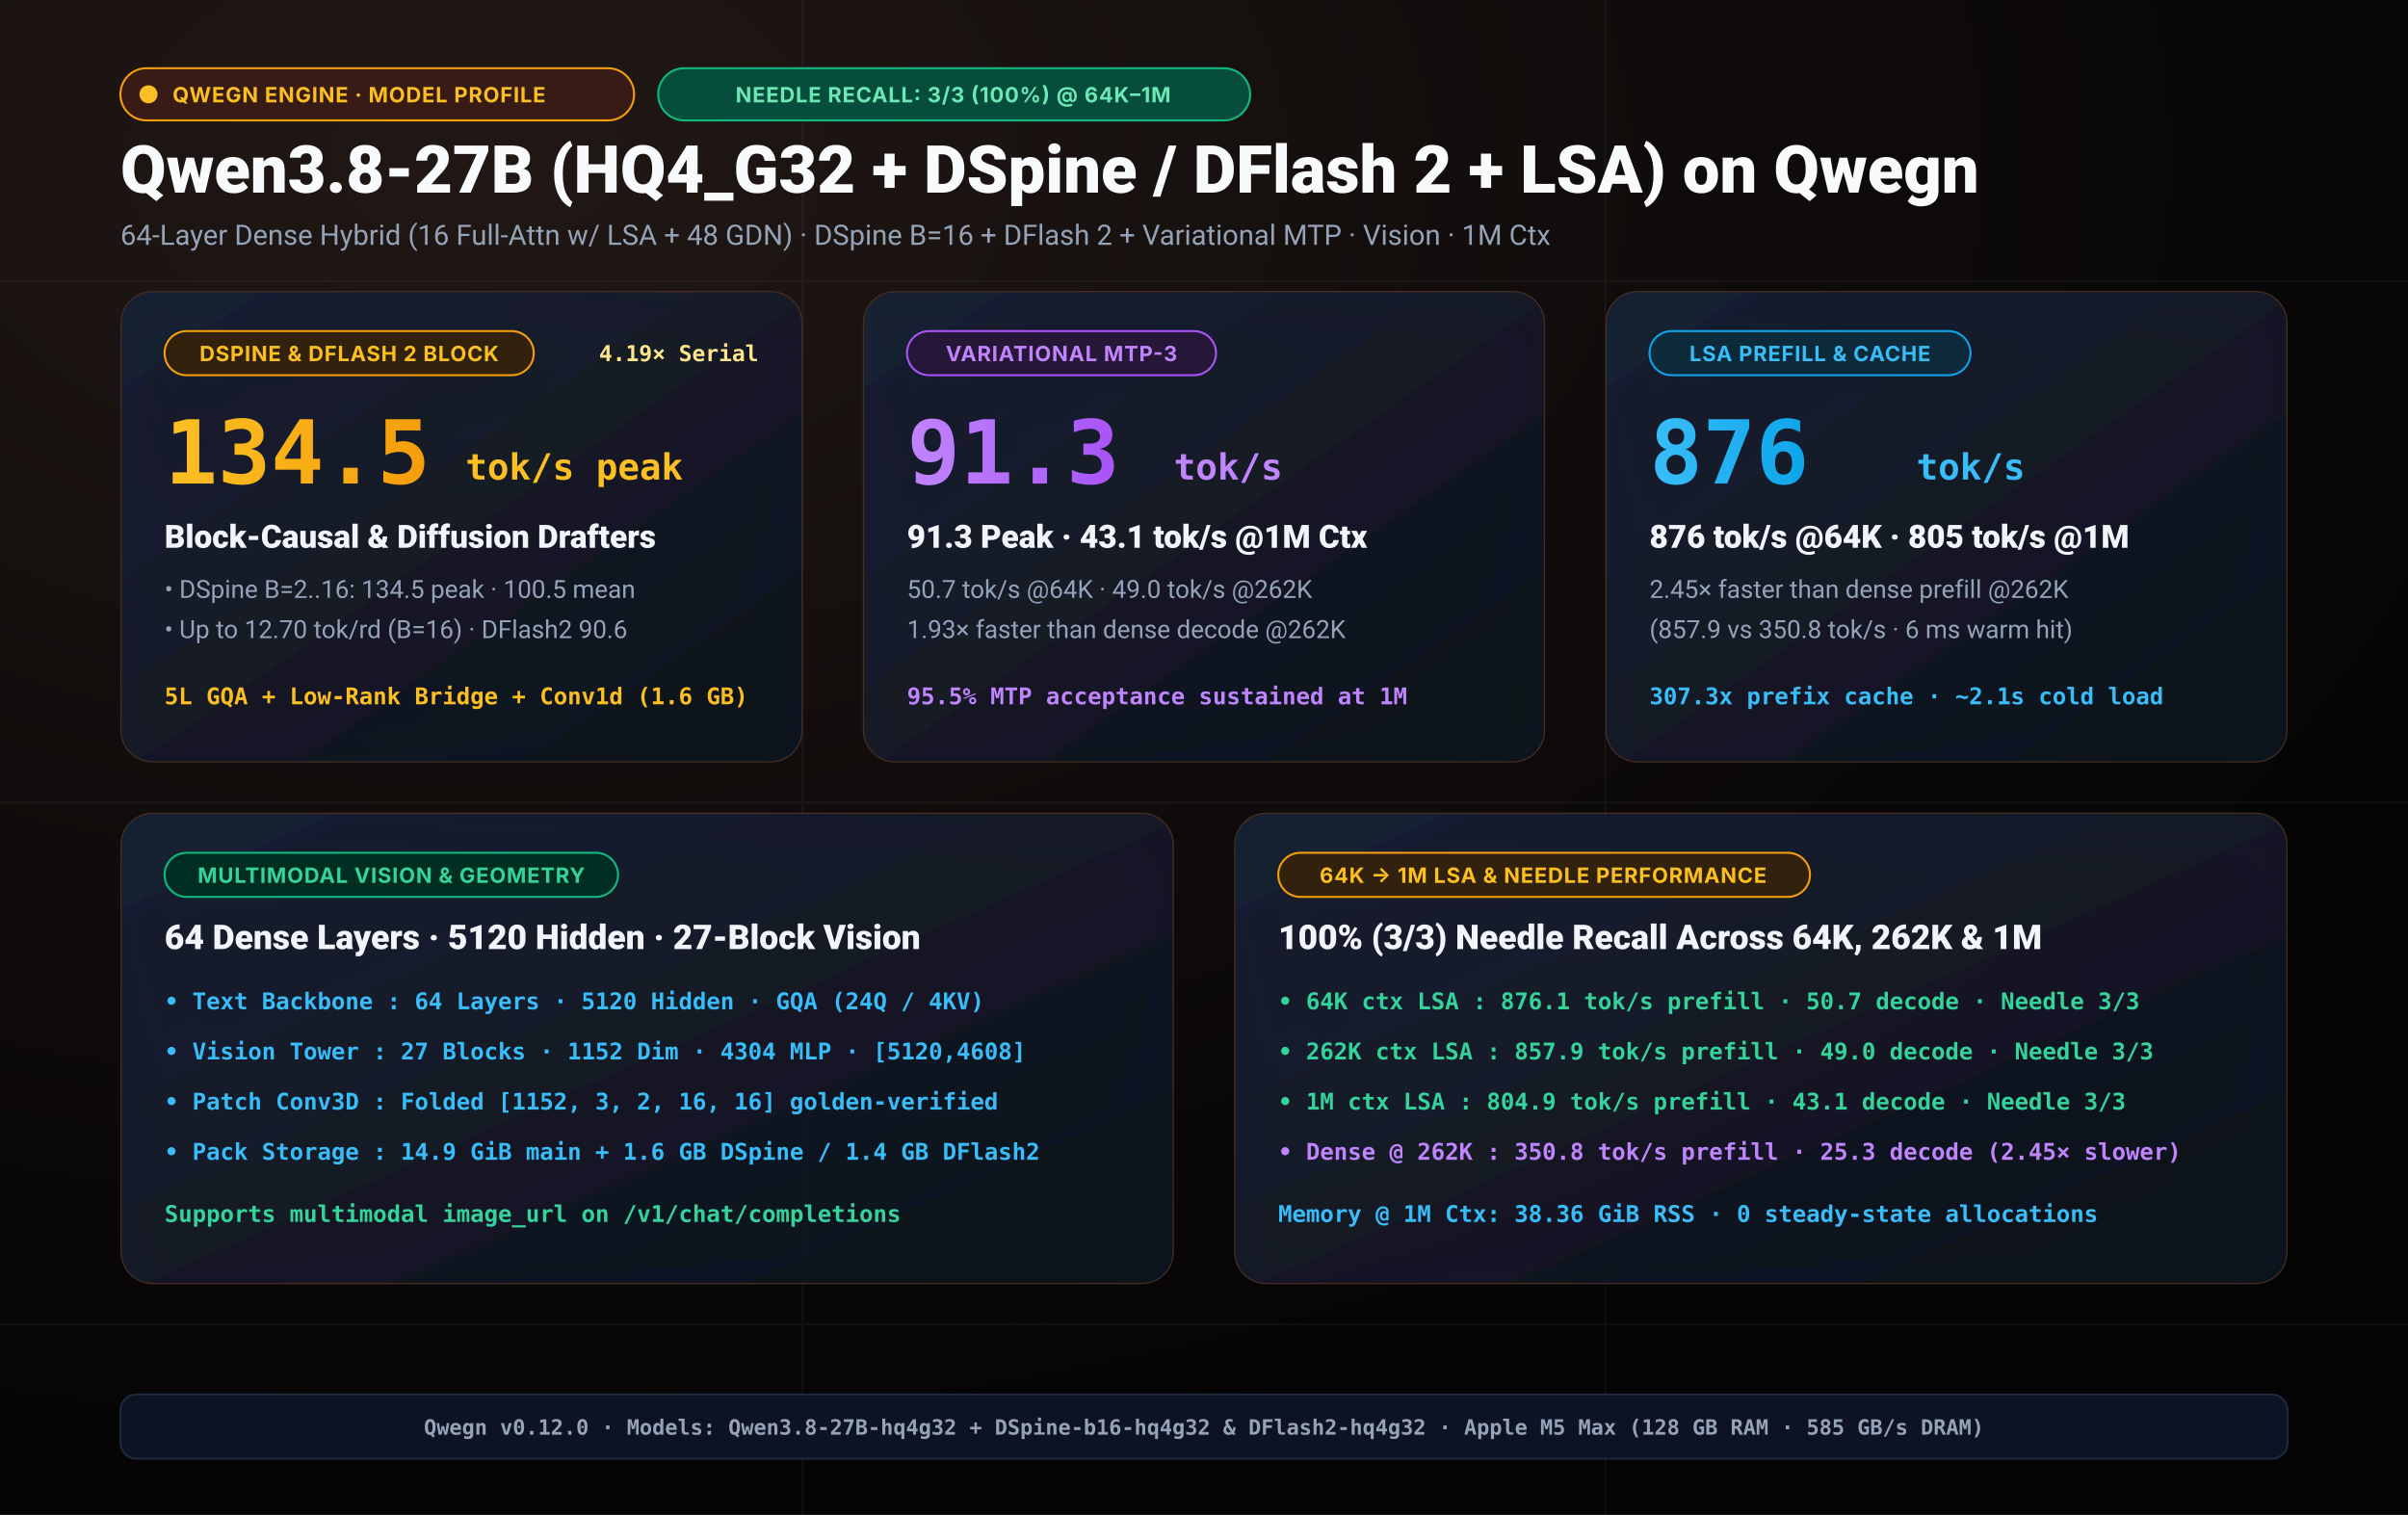
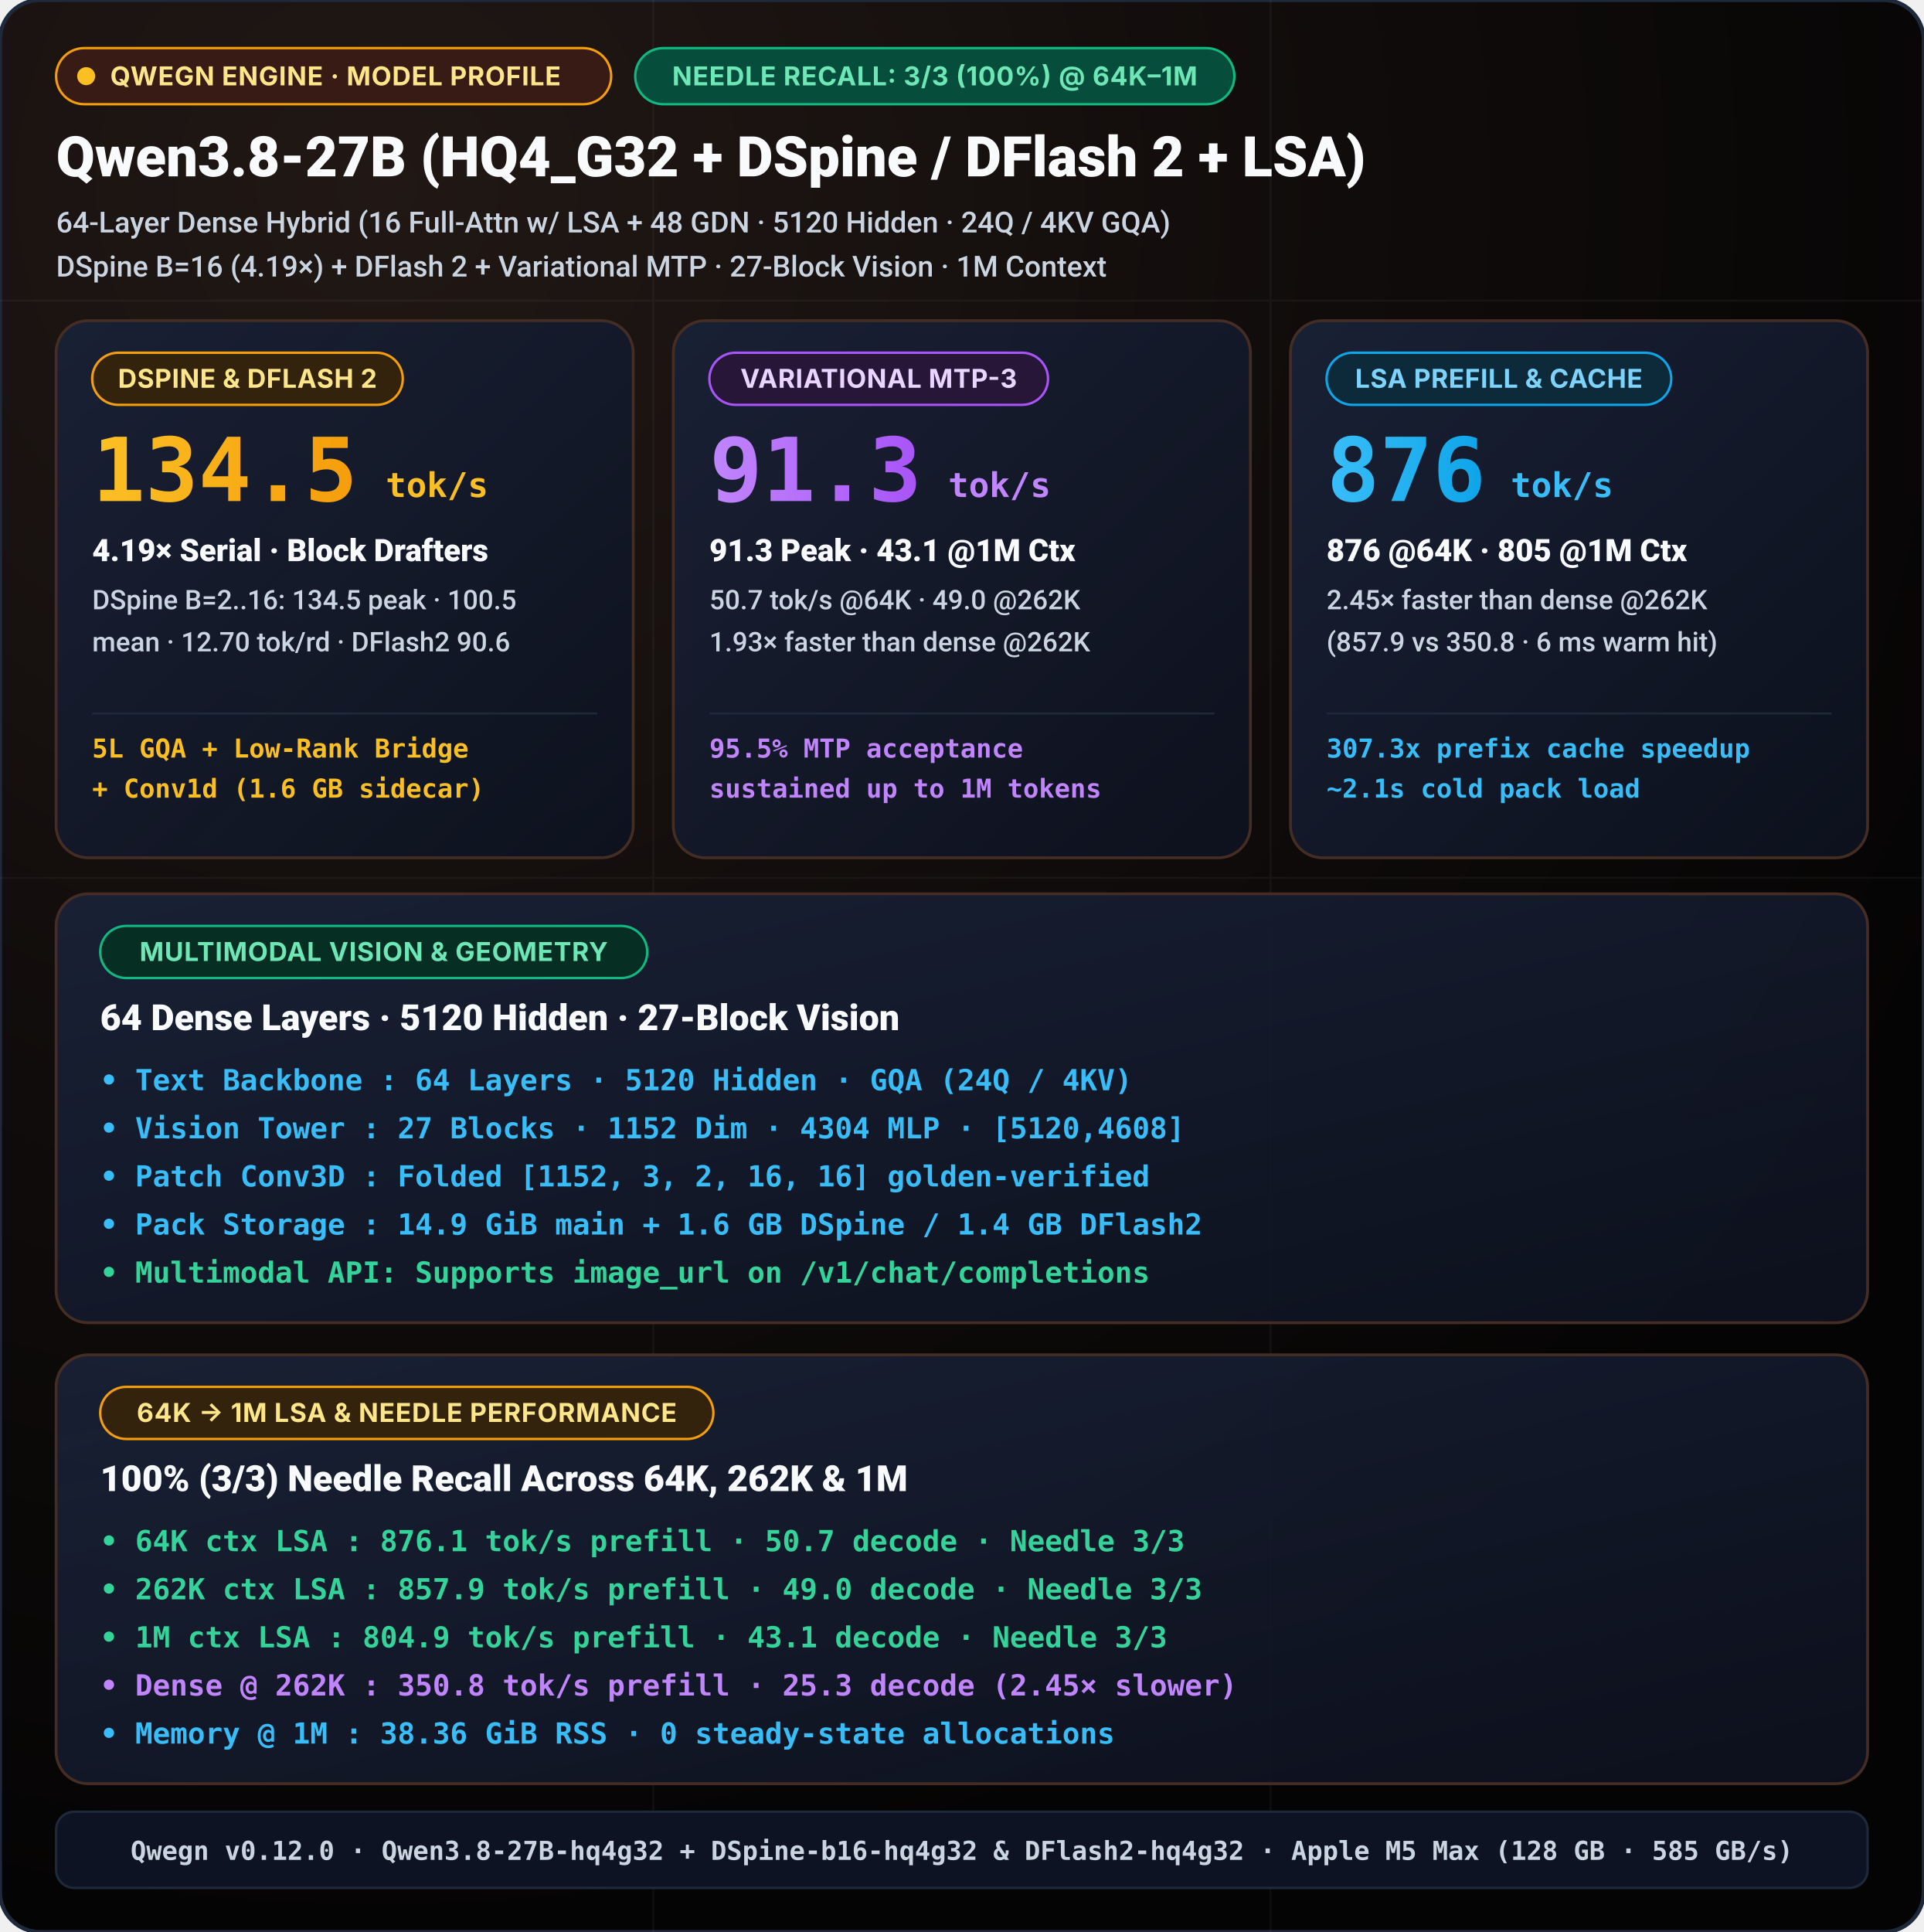
- <svg xmlns="http://www.w3.org/2000/svg" viewBox="0 0 1200 755" width="720" height="453">
+ <svg xmlns="http://www.w3.org/2000/svg" viewBox="0 0 960 964" width="960" height="964">
  <defs>
    <radialGradient id="bgGlow" cx="20%" cy="10%" r="90%">
      <stop offset="0%" stop-color="#211815" />
      <stop offset="55%" stop-color="#100c0b" />
      <stop offset="100%" stop-color="#050404" />
    </radialGradient>
    <linearGradient id="cardGrad" x1="0%" y1="0%" x2="100%" y2="100%">
-       <stop offset="0%" stop-color="#192136" stop-opacity="0.92" />
-       <stop offset="100%" stop-color="#0d1220" stop-opacity="0.78" />
+       <stop offset="0%" stop-color="#192136" stop-opacity="0.95" />
+       <stop offset="100%" stop-color="#0d1220" stop-opacity="0.88" />
    </linearGradient>
    <linearGradient id="cyanGrad" x1="0%" y1="0%" x2="100%" y2="0%">
      <stop offset="0%" stop-color="#38bdf8" />
      <stop offset="100%" stop-color="#0ea5e9" />
    </linearGradient>
    <linearGradient id="purpleGrad" x1="0%" y1="0%" x2="100%" y2="0%">
      <stop offset="0%" stop-color="#c084fc" />
      <stop offset="100%" stop-color="#a855f7" />
    </linearGradient>
    <linearGradient id="amberGrad" x1="0%" y1="0%" x2="100%" y2="0%">
      <stop offset="0%" stop-color="#fbbf24" />
      <stop offset="100%" stop-color="#f59e0b" />
    </linearGradient>
-     <linearGradient id="emeraldGrad" x1="0%" y1="0%" x2="100%" y2="0%">
-       <stop offset="0%" stop-color="#34d399" />
-       <stop offset="100%" stop-color="#10b981" />
-     </linearGradient>
-     <linearGradient id="roseGrad" x1="0%" y1="0%" x2="100%" y2="0%">
-       <stop offset="0%" stop-color="#fb7185" />
-       <stop offset="100%" stop-color="#e11d48" />
-     </linearGradient>
-     <linearGradient id="slateGrad" x1="0%" y1="0%" x2="100%" y2="0%">
-       <stop offset="0%" stop-color="#475569" />
-       <stop offset="100%" stop-color="#64748b" />
-     </linearGradient>
-     <filter id="shadow" x="-4%" y="-4%" width="108%" height="112%">
-       <feDropShadow dx="0" dy="10" stdDeviation="12" flood-color="#000000" flood-opacity="0.5" />
-     </filter>
-     <clipPath id="clipCard340">
-       <rect x="0" y="0" width="340" height="235" rx="16" />
-     </clipPath>
-     <clipPath id="clipCard525">
-       <rect x="0" y="0" width="525" height="235" rx="16" />
-     </clipPath>
  </defs>
  <style>
+     svg { text-rendering: geometricPrecision; -webkit-font-smoothing: antialiased; }
    .title { font-family: -apple-system, BlinkMacSystemFont, "SF Pro Display", "Segoe UI", Roboto, sans-serif; font-weight: 800; }
-     .subtitle { font-family: -apple-system, BlinkMacSystemFont, "SF Pro Text", "Segoe UI", Roboto, sans-serif; font-weight: 400; }
-     .mono { font-family: "SF Mono", Menlo, Consolas, monospace; font-weight: 600; }
-     .badge { font-family: -apple-system, BlinkMacSystemFont, "SF Pro Text", sans-serif; font-weight: 700; font-size: 10.5px; letter-spacing: 0.4px; text-transform: uppercase; }
-     .card { stroke: #452d24; stroke-width: 1.25; rx: 16; }
+     .subtitle { font-family: -apple-system, BlinkMacSystemFont, "SF Pro Text", "Segoe UI", Roboto, sans-serif; font-weight: 500; }
+     .sans { font-family: -apple-system, BlinkMacSystemFont, "SF Pro Display", "Inter", "Segoe UI", system-ui, sans-serif; }
+     .mono { font-family: "SF Mono", "JetBrains Mono", Menlo, Consolas, monospace; font-weight: 600; }
  </style>
-   <rect width="1200" height="755" fill="url(#bgGlow)" />
+   <rect width="960" height="964" rx="20" fill="url(#bgGlow)" stroke="#1e293b" stroke-width="2" />
  <g opacity="0.04" stroke="#ffffff" stroke-width="1">
-     <line x1="0" y1="140" x2="1200" y2="140" />
-     <line x1="0" y1="400" x2="1200" y2="400" />
-     <line x1="0" y1="660" x2="1200" y2="660" />
-     <line x1="400" y1="0" x2="400" y2="755" />
-     <line x1="800" y1="0" x2="800" y2="755" />
+     <line x1="0" y1="150" x2="960" y2="150" />
+     <line x1="0" y1="438" x2="960" y2="438" />
+     <line x1="326" y1="0" x2="326" y2="964" />
+     <line x1="634" y1="0" x2="634" y2="964" />
  </g>
-   <g transform="translate(60, 34)">
-     <rect x="0" y="0" width="256" height="26" rx="13" fill="#381b14" stroke="#f59e0b" stroke-width="1" />
-     <circle cx="14" cy="13" r="4.5" fill="#fbbf24" />
-     <text x="26" y="17" fill="#fbbf24" class="badge">QWEGN ENGINE · MODEL PROFILE</text>
-     <rect x="268" y="0" width="295" height="26" rx="13" fill="#064e3b" stroke="#10b981" stroke-width="1" />
-     <text x="415" y="17" text-anchor="middle" fill="#6ee7b7" class="badge">NEEDLE RECALL: 3/3 (100%) @ 64K–1M</text>
-     <text x="0" y="62" fill="#f8fafc" class="title" font-size="33">Qwen3.8-27B (HQ4_G32 + DSpine / DFlash 2 + LSA) on Qwegn</text>
-     <text x="0" y="88" fill="#94a3b8" class="subtitle" font-size="14">64-Layer Dense Hybrid (16 Full-Attn w/ LSA + 48 GDN) · DSpine B=16 + DFlash 2 + Variational MTP · Vision · 1M Ctx</text>
+   <g transform="translate(28, 24)">
+     <rect x="0.0" y="0.0" width="277" height="28" rx="14.0" fill="#381b14" stroke="#f59e0b" stroke-width="1.2" />
+     <circle cx="15.0" cy="14.0" r="4.5" fill="#fbbf24" />
+     <text x="27.0" y="18.6" class="sans" font-size="13" font-weight="700" fill="#fde68a" letter-spacing="0.3">QWEGN ENGINE · MODEL PROFILE</text>
+     <rect x="289.0" y="0.0" width="299" height="28" rx="14.0" fill="#064e3b" stroke="#10b981" stroke-width="1.2" />
+     <text x="438.5" y="18.6" text-anchor="middle" class="sans" font-size="13" font-weight="700" fill="#6ee7b7" letter-spacing="0.3">NEEDLE RECALL: 3/3 (100%) @ 64K–1M</text>
+     <text x="0" y="64" fill="#f8fafc" class="title" font-size="28">Qwen3.8-27B (HQ4_G32 + DSpine / DFlash 2 + LSA)</text>
+     <text x="0" y="92" fill="#cbd5e1" class="subtitle" font-size="14.5">64-Layer Dense Hybrid (16 Full-Attn w/ LSA + 48 GDN · 5120 Hidden · 24Q / 4KV GQA)</text>
+     <text x="0" y="114" fill="#cbd5e1" class="subtitle" font-size="14.5">DSpine B=16 (4.19×) + DFlash 2 + Variational MTP · 27-Block Vision · 1M Context</text>
  </g>
-   <g transform="translate(60, 145)" filter="url(#shadow)" clip-path="url(#clipCard340)">
-     <rect width="340" height="235" fill="url(#cardGrad)" class="card" />
-     <rect x="22" y="20" width="184" height="22" rx="11" fill="#33230c" stroke="#f59e0b" stroke-width="1" />
-     <text x="114" y="35" text-anchor="middle" fill="#fbbf24" class="badge">DSPINE &amp; DFLASH 2 BLOCK</text>
-     <text x="318" y="35" text-anchor="end" fill="#fde68a" class="mono" font-size="11">4.19× Serial</text>
-     <text x="22" y="96" fill="url(#amberGrad)" class="title mono" font-size="44">134.5</text>
-     <text x="172" y="94" fill="#fbbf24" class="title mono" font-size="18">tok/s peak</text>
-     <text x="22" y="128" fill="#f1f5f9" class="title" font-size="16">Block-Causal &amp; Diffusion Drafters</text>
-     <text x="22" y="153" fill="#94a3b8" class="subtitle" font-size="12.5">• DSpine B=2..16: 134.5 peak · 100.5 mean</text>
-     <text x="22" y="173" fill="#94a3b8" class="subtitle" font-size="12.5">• Up to 12.70 tok/rd (B=16) · DFlash2 90.6</text>
-     <text x="22" y="206" fill="#fbbf24" class="mono" font-size="11.5">5L GQA + Low-Rank Bridge + Conv1d (1.6 GB)</text>
+   <g transform="translate(28, 160)">
+     <rect width="288" height="268" rx="16" fill="url(#cardGrad)" stroke="#452d24" stroke-width="1.4" />
+     <rect x="18.0" y="16.0" width="155" height="26" rx="13.0" fill="#33230c" stroke="#f59e0b" stroke-width="1.2" />
+     <text x="95.5" y="33.5" text-anchor="middle" class="sans" font-size="13" font-weight="700" fill="#fde68a" letter-spacing="0.2">DSPINE &amp; DFLASH 2</text>
+     <text x="18" y="90" fill="url(#amberGrad)" class="title mono" font-size="44">134.5</text>
+     <text x="164.5" y="88" fill="#fbbf24" class="title mono" font-size="17">tok/s</text>
+     <text x="18" y="120" fill="#f8fafc" class="title" font-size="15.5">4.19× Serial · Block Drafters</text>
+     <text x="18" y="144" fill="#cbd5e1" class="subtitle" font-size="13.5">DSpine B=2..16: 134.5 peak · 100.5</text>
+     <text x="18" y="165" fill="#cbd5e1" class="subtitle" font-size="13.5">mean · 12.70 tok/rd · DFlash2 90.6</text>
+     <line x1="18" y1="196" x2="270" y2="196" stroke="#1e293b" stroke-width="1" />
+     <text x="18" y="218" fill="#fbbf24" class="mono" font-size="13">5L GQA + Low-Rank Bridge</text>
+     <text x="18" y="238" fill="#fbbf24" class="mono" font-size="13">+ Conv1d (1.6 GB sidecar)</text>
  </g>
-   <g transform="translate(430, 145)" filter="url(#shadow)" clip-path="url(#clipCard340)">
-     <rect width="340" height="235" fill="url(#cardGrad)" class="card" />
-     <rect x="22" y="20" width="154" height="22" rx="11" fill="#281638" stroke="#a855f7" stroke-width="1" />
-     <text x="99" y="35" text-anchor="middle" fill="#c084fc" class="badge">VARIATIONAL MTP-3</text>
-     <text x="22" y="96" fill="url(#purpleGrad)" class="title mono" font-size="44">91.3</text>
-     <text x="155" y="94" fill="#c084fc" class="title mono" font-size="18">tok/s</text>
-     <text x="22" y="128" fill="#f1f5f9" class="title" font-size="16">91.3 Peak · 43.1 tok/s @1M Ctx</text>
-     <text x="22" y="153" fill="#94a3b8" class="subtitle" font-size="12.5">50.7 tok/s @64K · 49.0 tok/s @262K</text>
-     <text x="22" y="173" fill="#94a3b8" class="subtitle" font-size="12.5">1.93× faster than dense decode @262K</text>
-     <text x="22" y="206" fill="#c084fc" class="mono" font-size="11.5">95.5% MTP acceptance sustained at 1M</text>
+   <g transform="translate(336, 160)">
+     <rect width="288" height="268" rx="16" fill="url(#cardGrad)" stroke="#452d24" stroke-width="1.4" />
+     <rect x="18.0" y="16.0" width="169" height="26" rx="13.0" fill="#281638" stroke="#a855f7" stroke-width="1.2" />
+     <text x="102.5" y="33.5" text-anchor="middle" class="sans" font-size="13" font-weight="700" fill="#e9d5ff" letter-spacing="0.2">VARIATIONAL MTP-3</text>
+     <text x="18" y="90" fill="url(#purpleGrad)" class="title mono" font-size="44">91.3</text>
+     <text x="137.2" y="88" fill="#c084fc" class="title mono" font-size="17">tok/s</text>
+     <text x="18" y="120" fill="#f8fafc" class="title" font-size="15.5">91.3 Peak · 43.1 @1M Ctx</text>
+     <text x="18" y="144" fill="#cbd5e1" class="subtitle" font-size="13.5">50.7 tok/s @64K · 49.0 @262K</text>
+     <text x="18" y="165" fill="#cbd5e1" class="subtitle" font-size="13.5">1.93× faster than dense @262K</text>
+     <line x1="18" y1="196" x2="270" y2="196" stroke="#1e293b" stroke-width="1" />
+     <text x="18" y="218" fill="#c084fc" class="mono" font-size="13">95.5% MTP acceptance</text>
+     <text x="18" y="238" fill="#c084fc" class="mono" font-size="13">sustained up to 1M tokens</text>
  </g>
-   <g transform="translate(800, 145)" filter="url(#shadow)" clip-path="url(#clipCard340)">
-     <rect width="340" height="235" fill="url(#cardGrad)" class="card" />
-     <rect x="22" y="20" width="160" height="22" rx="11" fill="#0c2a3a" stroke="#0ea5e9" stroke-width="1" />
-     <text x="102" y="35" text-anchor="middle" fill="#38bdf8" class="badge">LSA PREFILL &amp; CACHE</text>
-     <text x="22" y="96" fill="url(#cyanGrad)" class="title mono" font-size="44">876</text>
-     <text x="155" y="94" fill="#38bdf8" class="title mono" font-size="18">tok/s</text>
-     <text x="22" y="128" fill="#f1f5f9" class="title" font-size="16">876 tok/s @64K · 805 tok/s @1M</text>
-     <text x="22" y="153" fill="#94a3b8" class="subtitle" font-size="12.5">2.45× faster than dense prefill @262K</text>
-     <text x="22" y="173" fill="#94a3b8" class="subtitle" font-size="12.5">(857.9 vs 350.8 tok/s · 6 ms warm hit)</text>
-     <text x="22" y="206" fill="#38bdf8" class="mono" font-size="11.5">307.3x prefix cache · ~2.1s cold load</text>
+   <g transform="translate(644, 160)">
+     <rect width="288" height="268" rx="16" fill="url(#cardGrad)" stroke="#452d24" stroke-width="1.4" />
+     <rect x="18.0" y="16.0" width="172" height="26" rx="13.0" fill="#0c2a3a" stroke="#0ea5e9" stroke-width="1.2" />
+     <text x="104.0" y="33.5" text-anchor="middle" class="sans" font-size="13" font-weight="700" fill="#7dd3fc" letter-spacing="0.2">LSA PREFILL &amp; CACHE</text>
+     <text x="18" y="90" fill="url(#cyanGrad)" class="title mono" font-size="44">876</text>
+     <text x="109.9" y="88" fill="#38bdf8" class="title mono" font-size="17">tok/s</text>
+     <text x="18" y="120" fill="#f8fafc" class="title" font-size="15.5">876 @64K · 805 @1M Ctx</text>
+     <text x="18" y="144" fill="#cbd5e1" class="subtitle" font-size="13.5">2.45× faster than dense @262K</text>
+     <text x="18" y="165" fill="#cbd5e1" class="subtitle" font-size="13.5">(857.9 vs 350.8 · 6 ms warm hit)</text>
+     <line x1="18" y1="196" x2="270" y2="196" stroke="#1e293b" stroke-width="1" />
+     <text x="18" y="218" fill="#38bdf8" class="mono" font-size="13">307.3x prefix cache speedup</text>
+     <text x="18" y="238" fill="#38bdf8" class="mono" font-size="13">~2.1s cold pack load</text>
  </g>
-   <g transform="translate(60, 405)" filter="url(#shadow)" clip-path="url(#clipCard525)">
-     <rect width="525" height="235" fill="url(#cardGrad)" class="card" />
-     <rect x="22" y="20" width="226" height="22" rx="11" fill="#062e22" stroke="#10b981" stroke-width="1" />
-     <text x="135" y="35" text-anchor="middle" fill="#34d399" class="badge">MULTIMODAL VISION &amp; GEOMETRY</text>
-     <text x="22" y="68" fill="#f1f5f9" class="title" font-size="17">64 Dense Layers · 5120 Hidden · 27-Block Vision</text>
-     <text x="22" y="98" fill="#38bdf8" class="mono" font-size="11.5">• Text Backbone : 64 Layers · 5120 Hidden · GQA (24Q / 4KV)</text>
-     <text x="22" y="123" fill="#38bdf8" class="mono" font-size="11.5">• Vision Tower  : 27 Blocks · 1152 Dim · 4304 MLP · [5120,4608]</text>
-     <text x="22" y="148" fill="#38bdf8" class="mono" font-size="11.5">• Patch Conv3D  : Folded [1152, 3, 2, 16, 16] golden-verified</text>
-     <text x="22" y="173" fill="#38bdf8" class="mono" font-size="11.5">• Pack Storage  : 14.9 GiB main + 1.6 GB DSpine / 1.4 GB DFlash2</text>
-     <text x="22" y="204" fill="#34d399" class="mono" font-size="11.5">Supports multimodal image_url on /v1/chat/completions</text>
+   <g transform="translate(28, 446)">
+     <rect width="904" height="214" rx="16" fill="url(#cardGrad)" stroke="#452d24" stroke-width="1.4" />
+     <rect x="22.0" y="16.0" width="273" height="26" rx="13.0" fill="#062e22" stroke="#10b981" stroke-width="1.2" />
+     <text x="158.5" y="33.5" text-anchor="middle" class="sans" font-size="13" font-weight="700" fill="#6ee7b7" letter-spacing="0.3">MULTIMODAL VISION &amp; GEOMETRY</text>
+     <text x="22" y="68" fill="#f8fafc" class="title" font-size="18">64 Dense Layers · 5120 Hidden · 27-Block Vision</text>
+     <text x="22" y="98" fill="#38bdf8" class="mono" font-size="14.5">• Text Backbone : 64 Layers · 5120 Hidden · GQA (24Q / 4KV)</text>
+     <text x="22" y="122" fill="#38bdf8" class="mono" font-size="14.5">• Vision Tower  : 27 Blocks · 1152 Dim · 4304 MLP · [5120,4608]</text>
+     <text x="22" y="146" fill="#38bdf8" class="mono" font-size="14.5">• Patch Conv3D  : Folded [1152, 3, 2, 16, 16] golden-verified</text>
+     <text x="22" y="170" fill="#38bdf8" class="mono" font-size="14.5">• Pack Storage  : 14.9 GiB main + 1.6 GB DSpine / 1.4 GB DFlash2</text>
+     <text x="22" y="194" fill="#34d399" class="mono" font-size="14.5">• Multimodal API: Supports image_url on /v1/chat/completions</text>
  </g>
-   <g transform="translate(615, 405)" filter="url(#shadow)" clip-path="url(#clipCard525)">
-     <rect width="525" height="235" fill="url(#cardGrad)" class="card" />
-     <rect x="22" y="20" width="265" height="22" rx="11" fill="#33230c" stroke="#f59e0b" stroke-width="1" />
-     <text x="154" y="35" text-anchor="middle" fill="#fbbf24" class="badge">64K → 1M LSA &amp; NEEDLE PERFORMANCE</text>
-     <text x="22" y="68" fill="#f1f5f9" class="title" font-size="17">100% (3/3) Needle Recall Across 64K, 262K &amp; 1M</text>
-     <text x="22" y="98" fill="#34d399" class="mono" font-size="11.5">• 64K  ctx LSA : 876.1 tok/s prefill · 50.7 decode · Needle 3/3</text>
-     <text x="22" y="123" fill="#34d399" class="mono" font-size="11.5">• 262K ctx LSA : 857.9 tok/s prefill · 49.0 decode · Needle 3/3</text>
-     <text x="22" y="148" fill="#34d399" class="mono" font-size="11.5">• 1M   ctx LSA : 804.9 tok/s prefill · 43.1 decode · Needle 3/3</text>
-     <text x="22" y="173" fill="#c084fc" class="mono" font-size="11.5">• Dense @ 262K : 350.8 tok/s prefill · 25.3 decode (2.45× slower)</text>
-     <text x="22" y="204" fill="#38bdf8" class="mono" font-size="11.5">Memory @ 1M Ctx: 38.36 GiB RSS · 0 steady-state allocations</text>
+   <g transform="translate(28, 676)">
+     <rect width="904" height="214" rx="16" fill="url(#cardGrad)" stroke="#452d24" stroke-width="1.4" />
+     <rect x="22.0" y="16.0" width="306" height="26" rx="13.0" fill="#33230c" stroke="#f59e0b" stroke-width="1.2" />
+     <text x="175.0" y="33.5" text-anchor="middle" class="sans" font-size="13" font-weight="700" fill="#fde68a" letter-spacing="0.3">64K → 1M LSA &amp; NEEDLE PERFORMANCE</text>
+     <text x="22" y="68" fill="#f8fafc" class="title" font-size="18">100% (3/3) Needle Recall Across 64K, 262K &amp; 1M</text>
+     <text x="22" y="98" fill="#34d399" class="mono" font-size="14.5">• 64K  ctx LSA : 876.1 tok/s prefill · 50.7 decode · Needle 3/3</text>
+     <text x="22" y="122" fill="#34d399" class="mono" font-size="14.5">• 262K ctx LSA : 857.9 tok/s prefill · 49.0 decode · Needle 3/3</text>
+     <text x="22" y="146" fill="#34d399" class="mono" font-size="14.5">• 1M   ctx LSA : 804.9 tok/s prefill · 43.1 decode · Needle 3/3</text>
+     <text x="22" y="170" fill="#c084fc" class="mono" font-size="14.5">• Dense @ 262K : 350.8 tok/s prefill · 25.3 decode (2.45× slower)</text>
+     <text x="22" y="194" fill="#38bdf8" class="mono" font-size="14.5">• Memory @ 1M  : 38.36 GiB RSS · 0 steady-state allocations</text>
  </g>
-   <g transform="translate(60, 695)">
-     <rect x="0" y="0" width="1080" height="32" rx="8" fill="#0d1322" stroke="#1e293b" stroke-width="1" />
-     <text x="540" y="20" text-anchor="middle" fill="#94a3b8" class="mono" font-size="10.5">Qwegn v0.12.0 · Models: Qwen3.8-27B-hq4g32 + DSpine-b16-hq4g32 &amp; DFlash2-hq4g32 · Apple M5 Max (128 GB RAM · 585 GB/s DRAM)</text>
+   <g transform="translate(28, 904)">
+     <rect x="0" y="0" width="904" height="38" rx="9" fill="#0d1322" stroke="#1e293b" stroke-width="1.2" />
+     <text x="452" y="24" text-anchor="middle" fill="#cbd5e1" class="mono" font-size="13">Qwegn v0.12.0 · Qwen3.8-27B-hq4g32 + DSpine-b16-hq4g32 &amp; DFlash2-hq4g32 · Apple M5 Max (128 GB · 585 GB/s)</text>
  </g>
</svg>
